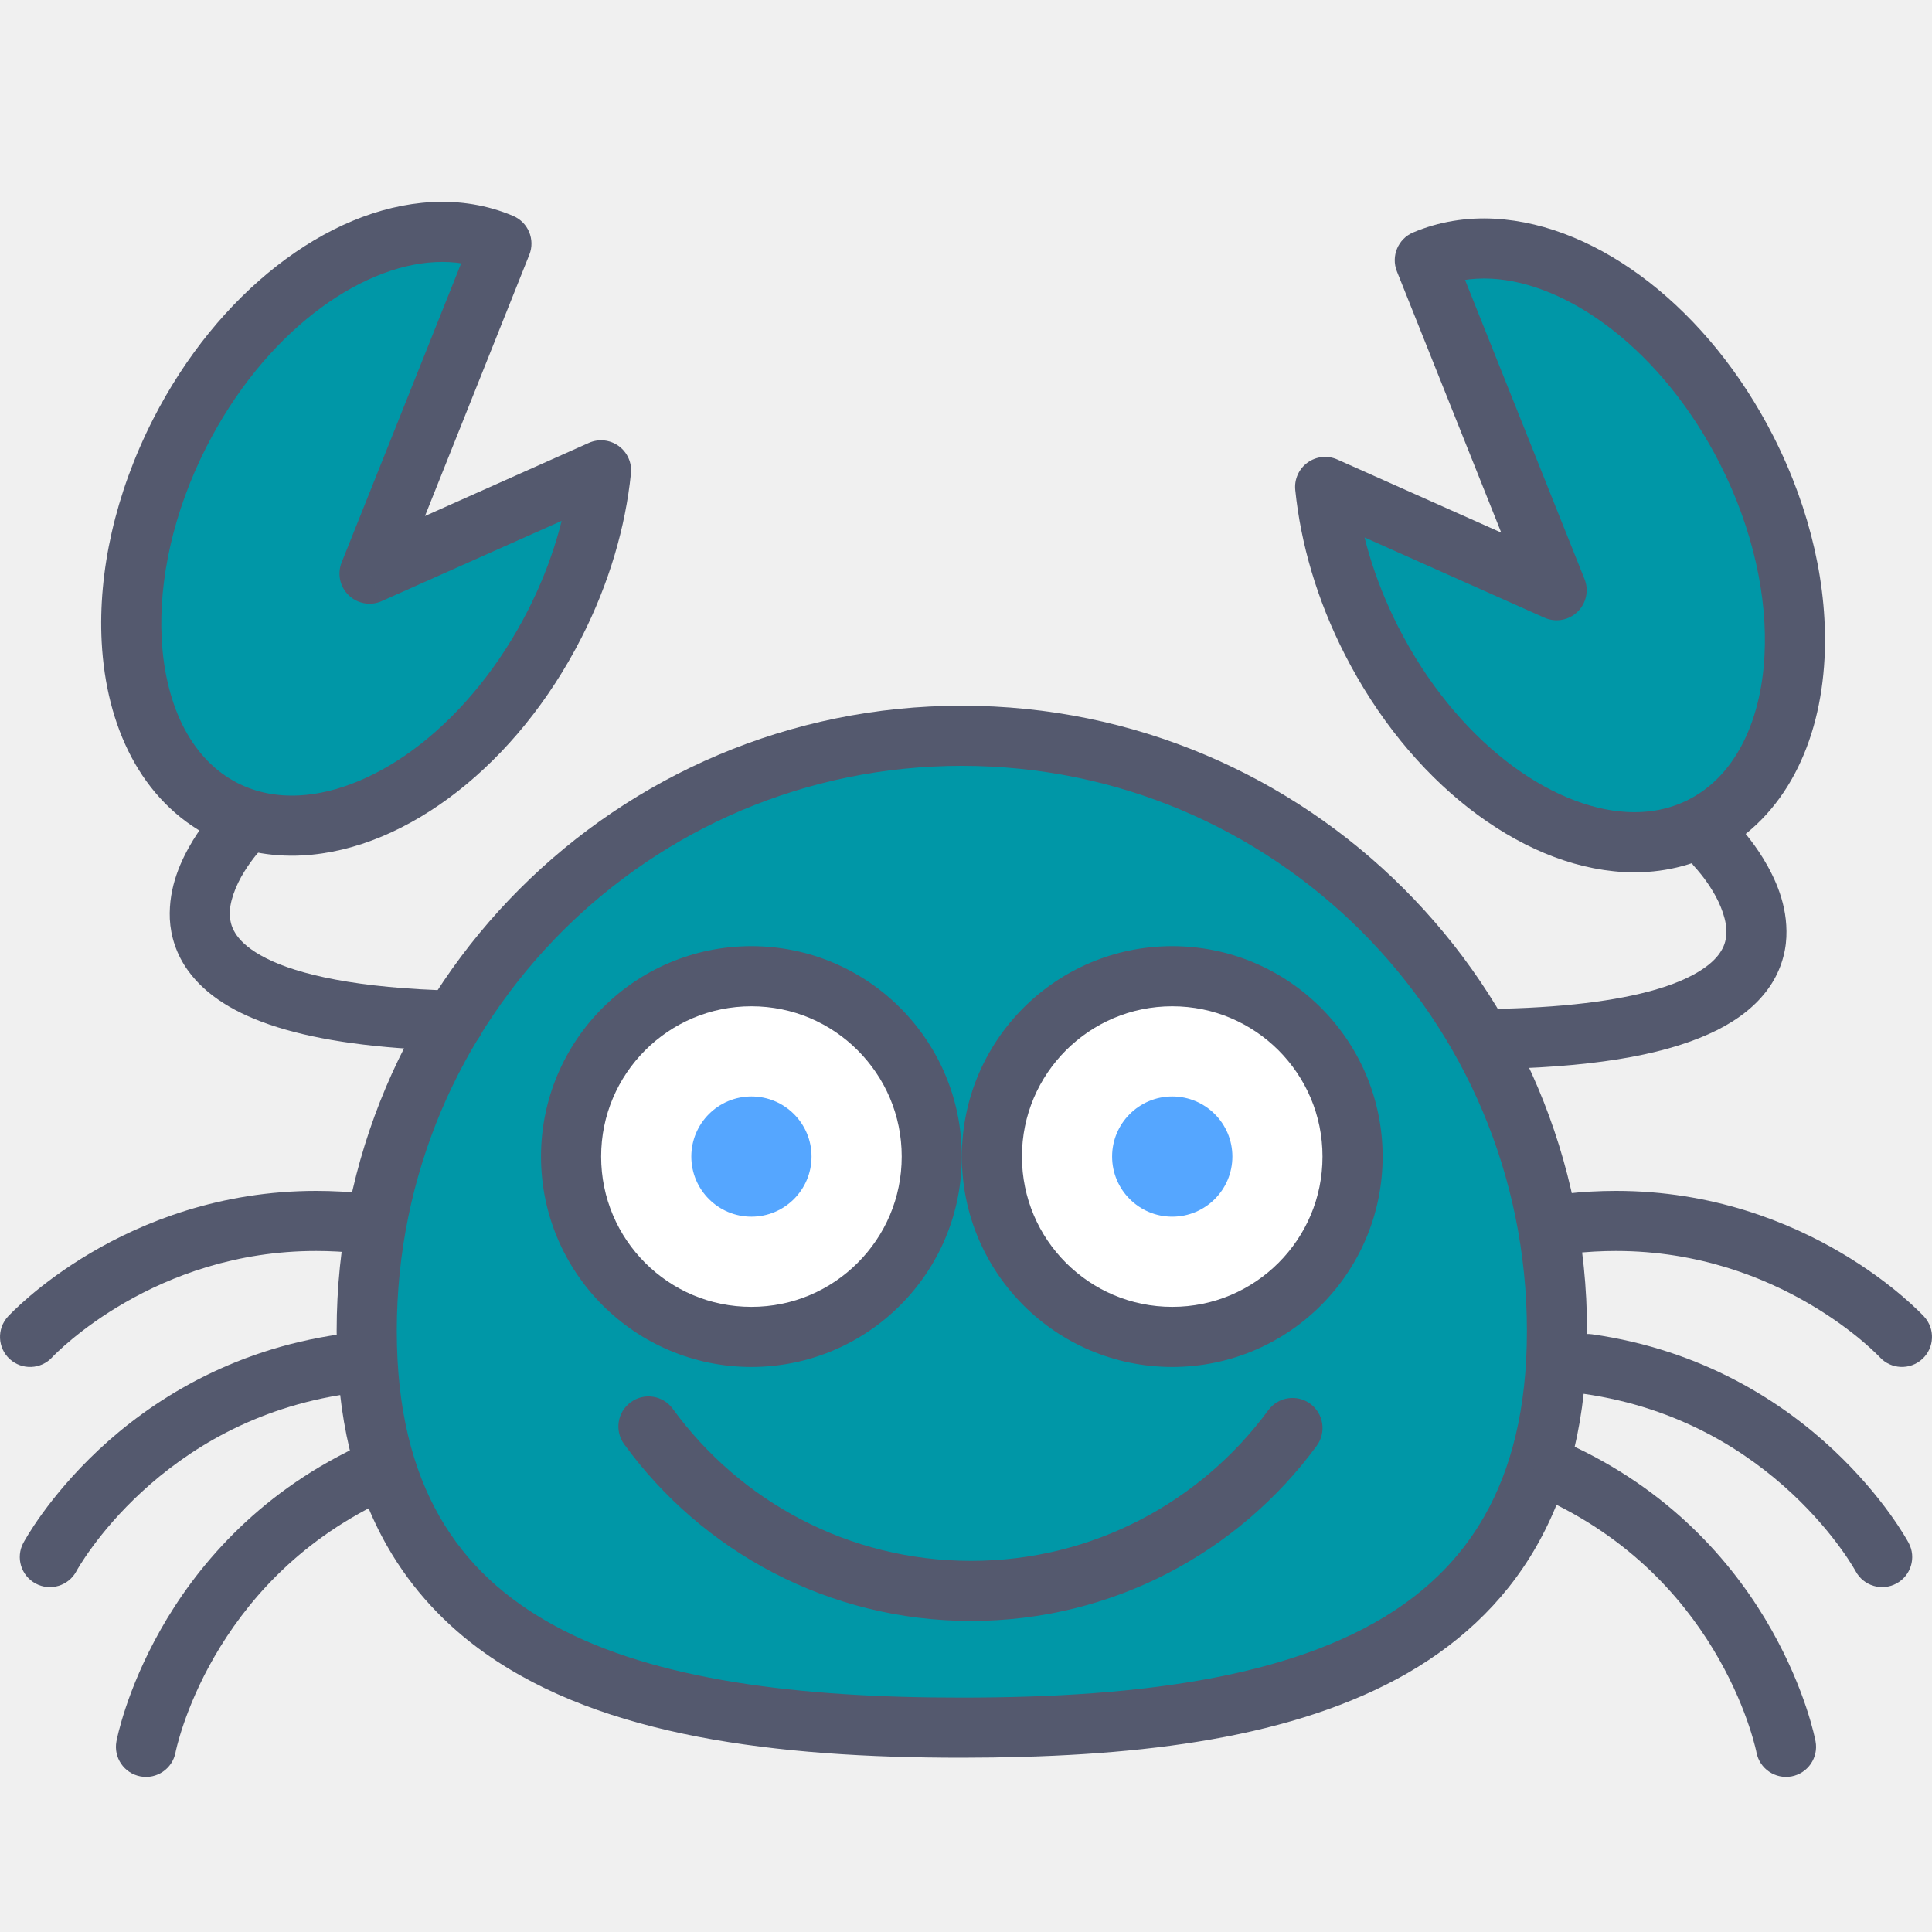
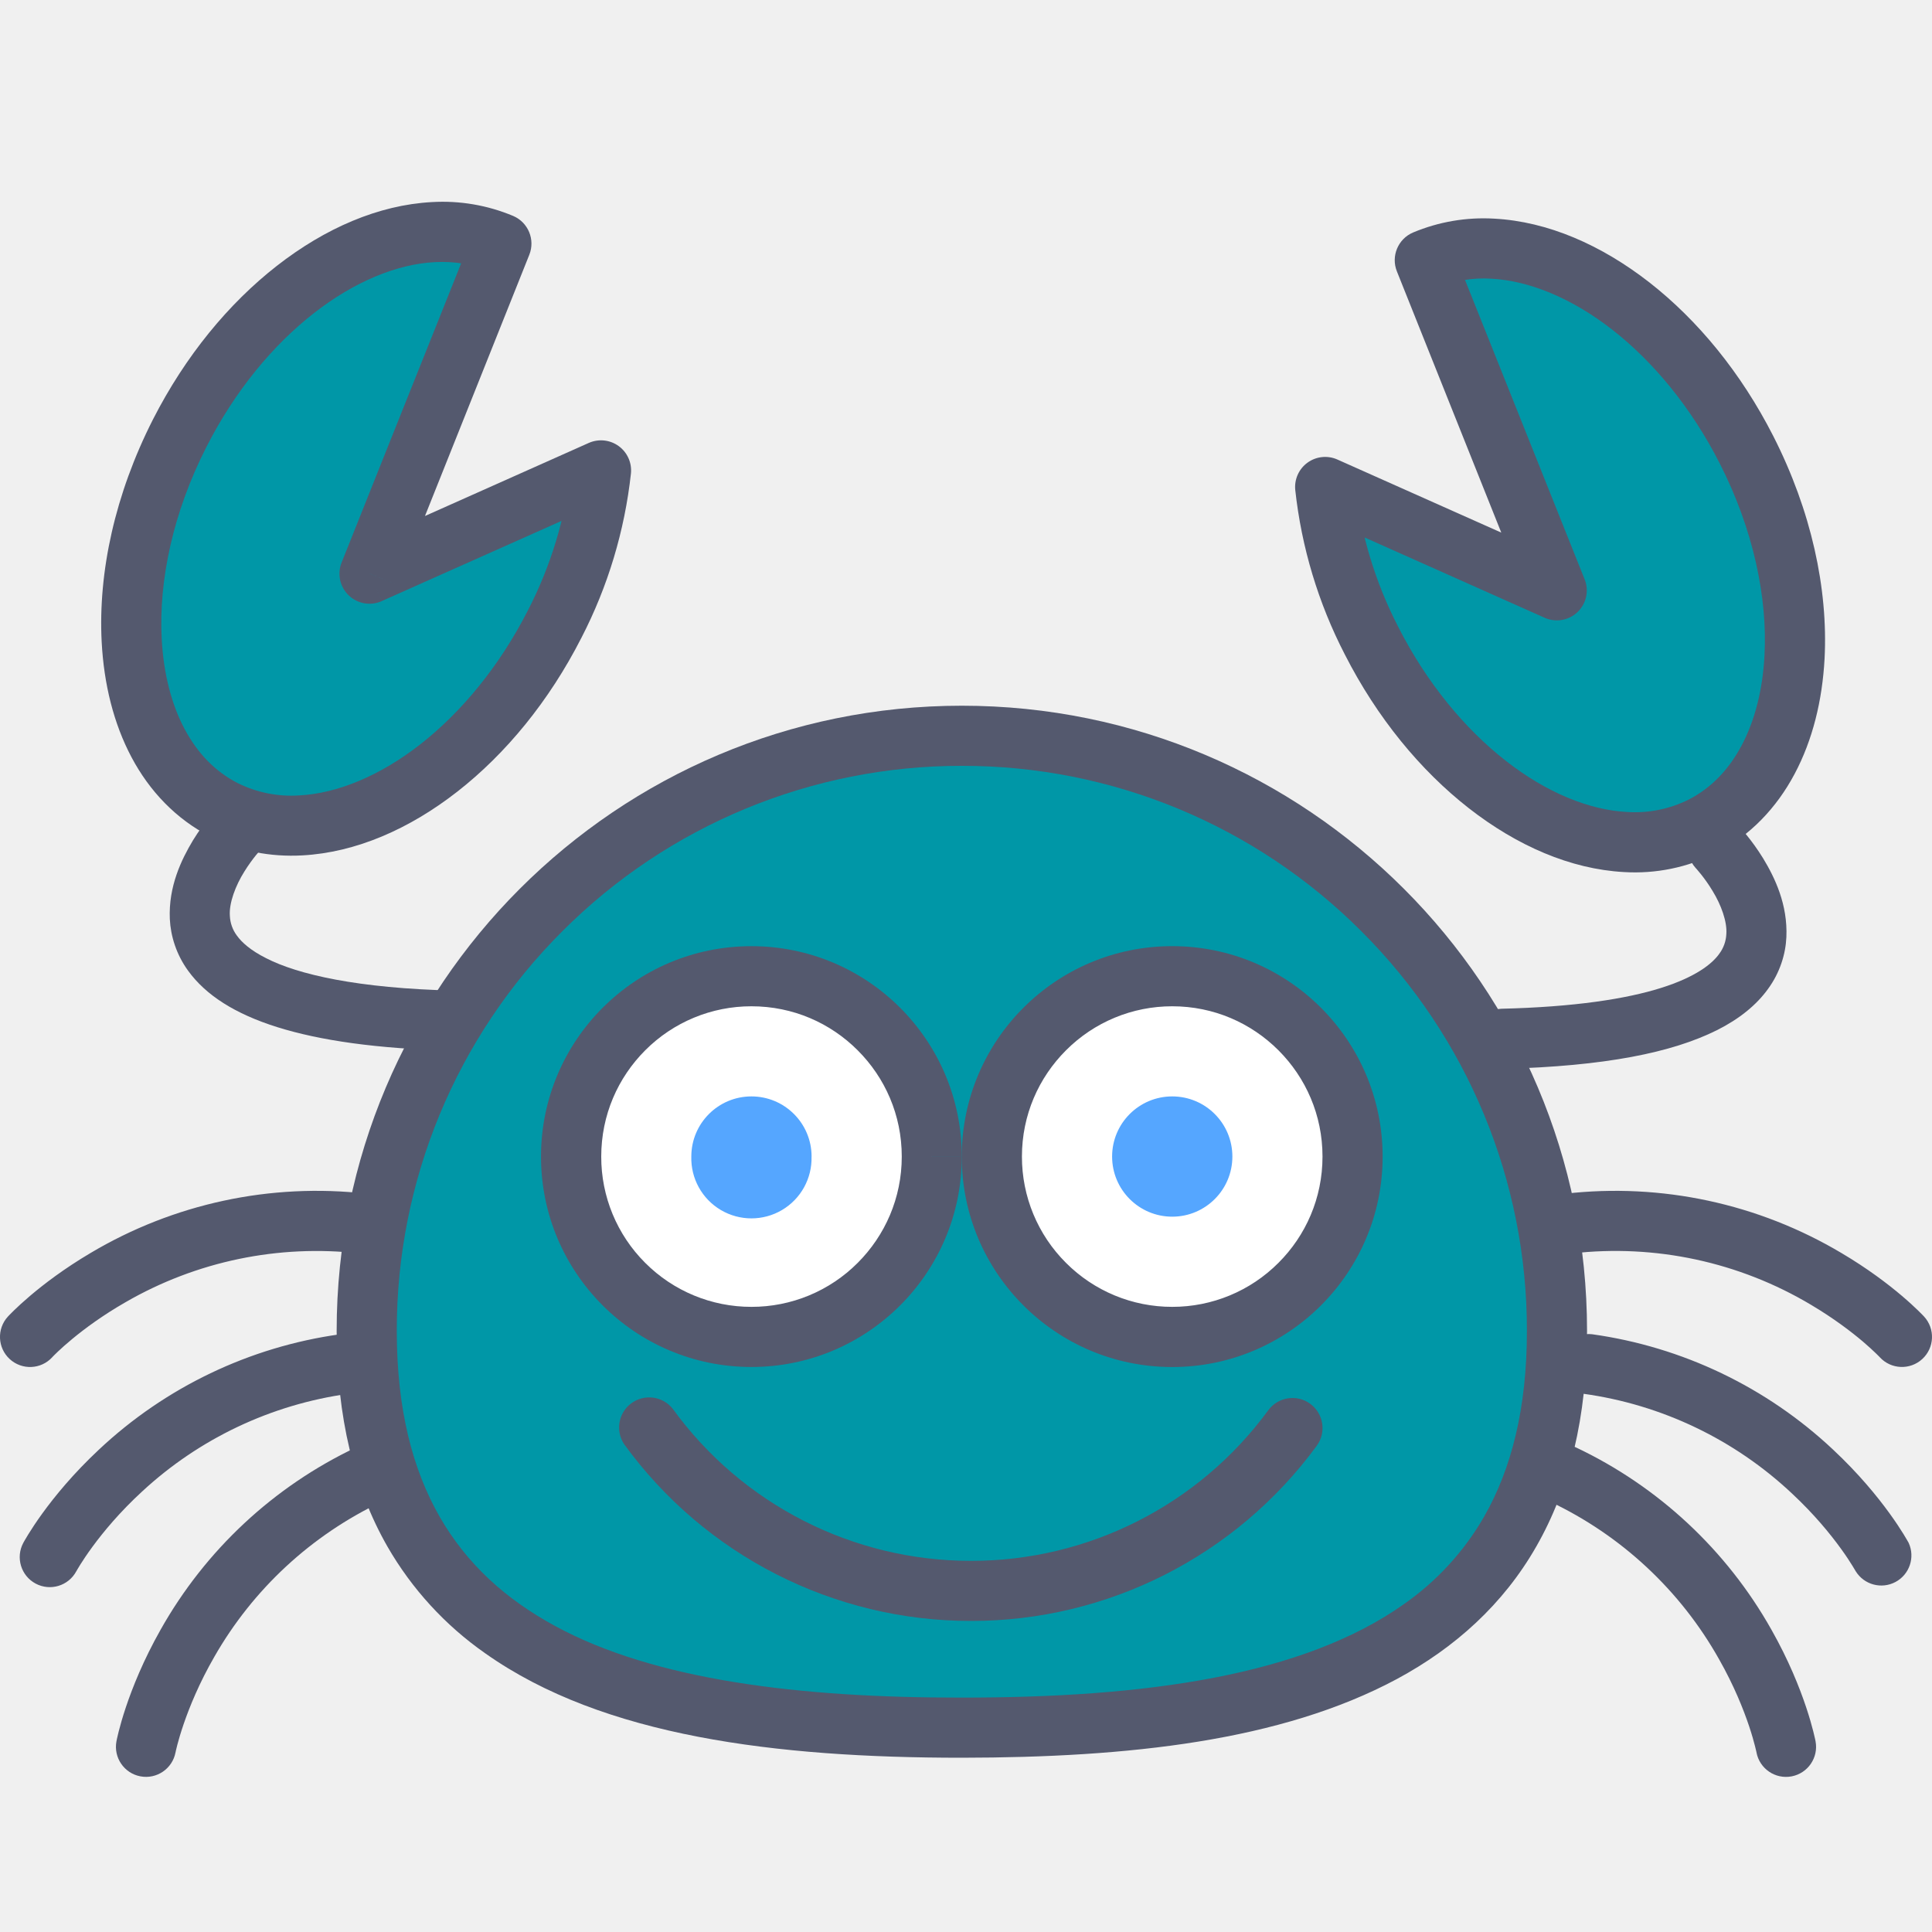
- <svg xmlns="http://www.w3.org/2000/svg" width="40" height="40" viewBox="0 0 40 40" fill="none">
+ <svg xmlns="http://www.w3.org/2000/svg" width="40" height="40" fill="none">
  <g clip-path="url(#clip0)">
-     <path d="M32.236 27.555C32.236 20.75 26.719 15.233 19.914 15.233C13.109 15.233 7.593 20.75 7.593 27.555C7.593 34.36 13.109 35.77 19.914 35.77C26.719 35.77 32.236 34.36 32.236 27.555Z" fill="#0097A7" />
-     <path d="M32.236 27.555H32.858C32.857 20.406 27.063 14.611 19.914 14.611C12.765 14.611 6.971 20.406 6.97 27.555C6.97 29.339 7.334 30.819 8.021 32.019C8.535 32.917 9.227 33.65 10.046 34.23C11.277 35.101 12.782 35.635 14.454 35.958C16.128 36.28 17.976 36.392 19.914 36.392C23.359 36.388 26.522 36.049 28.922 34.762C30.119 34.117 31.122 33.219 31.807 32.019C32.495 30.819 32.858 29.339 32.858 27.555H31.613C31.613 29.174 31.287 30.421 30.727 31.4C30.306 32.135 29.75 32.727 29.062 33.215C28.032 33.945 26.697 34.435 25.138 34.735C23.58 35.036 21.804 35.148 19.914 35.147C16.554 35.152 13.556 34.785 11.497 33.666C10.464 33.108 9.663 32.379 9.101 31.4C8.541 30.421 8.215 29.174 8.215 27.555C8.215 24.322 9.523 21.401 11.641 19.282C13.76 17.164 16.681 15.856 19.914 15.856C23.146 15.856 26.067 17.164 28.187 19.282C30.305 21.401 31.613 24.322 31.613 27.555H32.236V27.555Z" fill="#54596E" />
-     <path d="M19.291 23.945C19.291 26.008 17.62 27.679 15.558 27.679C13.496 27.679 11.824 26.008 11.824 23.945C11.824 21.883 13.496 20.212 15.558 20.212C17.62 20.212 19.291 21.883 19.291 23.945Z" fill="white" />
-     <path d="M19.291 23.945H19.913C19.913 21.54 17.963 19.59 15.557 19.589C13.152 19.59 11.202 21.54 11.201 23.945C11.202 26.351 13.152 28.301 15.557 28.302C17.963 28.301 19.913 26.351 19.913 23.945H18.669C18.669 24.807 18.322 25.581 17.757 26.146C17.193 26.71 16.419 27.057 15.557 27.057C14.696 27.057 13.922 26.71 13.357 26.146C12.793 25.581 12.446 24.807 12.446 23.945C12.446 23.084 12.793 22.311 13.357 21.745C13.922 21.181 14.696 20.834 15.557 20.834C16.419 20.834 17.193 21.181 17.757 21.745C18.322 22.311 18.669 23.084 18.669 23.945H19.291Z" fill="#54596E" />
-     <path d="M28.004 23.945C28.004 26.008 26.333 27.679 24.27 27.679C22.208 27.679 20.537 26.008 20.537 23.945C20.537 21.883 22.208 20.212 24.27 20.212C26.333 20.212 28.004 21.883 28.004 23.945Z" fill="white" />
-     <path d="M28.003 23.945H28.626C28.625 21.54 26.676 19.59 24.27 19.589C21.864 19.59 19.914 21.54 19.914 23.945C19.914 26.351 21.864 28.301 24.27 28.302C26.676 28.301 28.625 26.351 28.626 23.945H27.381C27.381 24.807 27.034 25.581 26.47 26.146C25.905 26.71 25.131 27.057 24.27 27.057C23.409 27.057 22.635 26.71 22.07 26.146C21.505 25.581 21.159 24.807 21.158 23.945C21.159 23.084 21.505 22.311 22.07 21.745C22.635 21.181 23.409 20.834 24.27 20.834C25.131 20.834 25.905 21.181 26.47 21.745C27.034 22.311 27.381 23.084 27.381 23.945H28.003Z" fill="#54596E" />
-     <path d="M1.081 28.101L1.081 28.1C1.118 28.061 1.655 27.502 2.597 26.962C3.54 26.422 4.877 25.9 6.544 25.9C6.837 25.9 7.14 25.916 7.453 25.951C7.794 25.99 8.102 25.744 8.14 25.402C8.179 25.061 7.933 24.753 7.591 24.715C7.231 24.674 6.882 24.656 6.544 24.656C4.55 24.656 2.959 25.301 1.873 25.943C0.786 26.586 0.194 27.227 0.164 27.258C-0.068 27.511 -0.052 27.905 0.201 28.138C0.454 28.37 0.848 28.354 1.081 28.101Z" fill="#54596E" />
-     <path d="M1.581 32.531L1.379 32.423L1.58 32.532L1.581 32.531L1.379 32.423L1.58 32.532C1.585 32.522 2.02 31.728 2.94 30.883C3.862 30.035 5.252 29.137 7.214 28.857C7.554 28.808 7.79 28.494 7.742 28.153C7.693 27.813 7.378 27.576 7.038 27.625C4.745 27.951 3.102 29.027 2.047 30.013C0.99 31.002 0.506 31.903 0.483 31.944C0.321 32.247 0.436 32.624 0.739 32.786C1.042 32.948 1.419 32.834 1.581 32.531Z" fill="#54596E" />
-     <path d="M3.634 36.282L3.403 36.238L3.634 36.283L3.634 36.282L3.403 36.238L3.634 36.283C3.635 36.272 3.813 35.385 4.437 34.303C5.064 33.218 6.121 31.945 7.908 31.09C8.219 30.942 8.35 30.57 8.201 30.26C8.053 29.95 7.682 29.819 7.372 29.967C5.282 30.965 4.036 32.483 3.325 33.741C2.613 35 2.42 36.005 2.411 36.051C2.347 36.389 2.569 36.714 2.907 36.778C3.245 36.842 3.57 36.62 3.634 36.282Z" fill="#54596E" />
-     <path d="M39.836 27.258C39.806 27.227 39.214 26.586 38.127 25.943C37.041 25.301 35.45 24.655 33.456 24.656C33.118 24.656 32.769 24.674 32.409 24.715C32.068 24.753 31.822 25.061 31.86 25.402C31.898 25.744 32.206 25.99 32.547 25.951C32.861 25.916 33.164 25.9 33.456 25.9C35.177 25.9 36.547 26.455 37.494 27.015C37.966 27.293 38.33 27.573 38.572 27.778C38.693 27.881 38.784 27.966 38.842 28.023L38.906 28.086L38.919 28.099L38.919 28.1C39.152 28.353 39.546 28.37 39.799 28.137C40.052 27.905 40.068 27.511 39.836 27.258Z" fill="#54596E" />
-     <path d="M39.517 31.944C39.494 31.903 39.01 31.002 37.953 30.013C36.898 29.026 35.255 27.951 32.962 27.625C32.622 27.576 32.306 27.813 32.258 28.153C32.209 28.493 32.446 28.808 32.786 28.857C34.779 29.142 36.182 30.064 37.103 30.923C37.562 31.352 37.897 31.763 38.114 32.063C38.223 32.213 38.302 32.335 38.352 32.417L38.407 32.508L38.418 32.529L38.42 32.532L38.62 32.423L38.419 32.53L38.42 32.532L38.62 32.423L38.419 32.53C38.581 32.833 38.958 32.948 39.261 32.786C39.564 32.624 39.679 32.247 39.517 31.944Z" fill="#54596E" />
-     <path d="M37.589 36.051C37.58 36.005 37.388 35 36.675 33.74C35.965 32.483 34.719 30.964 32.628 29.967C32.318 29.819 31.947 29.95 31.799 30.26C31.651 30.57 31.782 30.942 32.092 31.09C33.907 31.958 34.97 33.258 35.592 34.354C35.901 34.9 36.098 35.393 36.215 35.745C36.274 35.92 36.312 36.06 36.336 36.153L36.361 36.257L36.365 36.279L36.366 36.283L36.594 36.238L36.366 36.282L36.366 36.283L36.594 36.238L36.366 36.282C36.43 36.619 36.755 36.841 37.093 36.778C37.431 36.714 37.653 36.388 37.589 36.051Z" fill="#54596E" />
-     <path d="M16.802 23.945C16.802 24.633 16.245 25.19 15.558 25.19C14.87 25.19 14.313 24.633 14.313 23.945C14.313 23.258 14.87 22.701 15.558 22.701C16.245 22.701 16.802 23.258 16.802 23.945Z" fill="#55A6FF" />
-     <path d="M25.515 23.945C25.515 24.633 24.957 25.19 24.27 25.19C23.583 25.19 23.025 24.633 23.025 23.945C23.025 23.258 23.583 22.701 24.27 22.701C24.957 22.701 25.515 23.258 25.515 23.945Z" fill="#55A6FF" />
-     <path d="M7.652 11.876C7.652 11.876 9.596 7.009 10.381 5.044C8.249 4.137 5.313 5.843 3.722 8.966C2.083 12.182 2.492 15.674 4.636 16.766C6.78 17.858 9.846 16.137 11.484 12.922C12.026 11.858 12.339 10.766 12.444 9.739L7.652 11.876Z" fill="#0097A7" />
-     <path d="M7.652 11.876L8.23 12.107C8.23 12.107 10.174 7.24 10.959 5.274C11.084 4.96 10.936 4.603 10.625 4.471C10.09 4.243 9.515 4.154 8.94 4.184C7.835 4.244 6.73 4.725 5.732 5.504C4.733 6.284 3.838 7.368 3.167 8.684C2.38 10.232 2.03 11.844 2.105 13.29C2.151 14.163 2.352 14.979 2.723 15.678C3.093 16.376 3.643 16.959 4.353 17.32C4.948 17.624 5.604 17.746 6.259 17.711C7.365 17.651 8.472 17.168 9.471 16.388C10.47 15.606 11.367 14.52 12.038 13.204C12.614 12.073 12.95 10.909 13.063 9.802C13.086 9.581 12.989 9.365 12.809 9.234C12.629 9.104 12.393 9.079 12.191 9.17L7.398 11.308L7.652 11.876L8.23 12.107L7.652 11.876L7.905 12.444L12.698 10.307L12.444 9.739L11.825 9.675C11.728 10.622 11.437 11.643 10.929 12.639C10.337 13.801 9.547 14.749 8.705 15.408C7.862 16.068 6.972 16.429 6.194 16.468C5.73 16.491 5.307 16.408 4.919 16.212C4.457 15.975 4.094 15.601 3.822 15.094C3.553 14.587 3.385 13.947 3.348 13.225C3.284 12.029 3.579 10.614 4.276 9.249C4.867 8.087 5.656 7.141 6.497 6.485C7.339 5.826 8.228 5.466 9.004 5.427C9.412 5.406 9.789 5.468 10.137 5.616L10.381 5.044L9.803 4.813C9.41 5.796 8.728 7.504 8.144 8.966C7.559 10.429 7.073 11.645 7.073 11.645C6.979 11.881 7.037 12.149 7.22 12.325C7.403 12.501 7.673 12.548 7.905 12.445L7.652 11.876Z" fill="#54596E" />
-     <path d="M4.505 16.724C4.485 16.745 4.243 16.996 3.996 17.397C3.755 17.797 3.487 18.352 3.516 19.027C3.533 19.38 3.65 19.761 3.894 20.096C4.261 20.604 4.865 20.991 5.741 21.266C6.621 21.541 7.794 21.714 9.388 21.754C9.731 21.762 10.017 21.49 10.025 21.147C10.034 20.803 9.762 20.518 9.418 20.51C7.395 20.463 6.165 20.173 5.513 19.841C5.186 19.676 5.005 19.51 4.904 19.369C4.804 19.227 4.769 19.106 4.759 18.962C4.739 18.695 4.879 18.332 5.057 18.048C5.144 17.906 5.235 17.786 5.301 17.704L5.38 17.611L5.399 17.59L5.402 17.587L5.245 17.438L5.401 17.588L5.402 17.587L5.245 17.438L5.401 17.588C5.639 17.341 5.632 16.947 5.385 16.708C5.137 16.47 4.743 16.477 4.505 16.724Z" fill="#54596E" />
-     <path d="M32.229 12.219C32.229 12.219 30.285 7.352 29.5 5.387C31.631 4.48 34.568 6.186 36.159 9.309C37.798 12.525 37.388 16.017 35.244 17.109C33.1 18.201 30.035 16.48 28.396 13.265C27.854 12.201 27.541 11.109 27.436 10.082L32.229 12.219Z" fill="#0097A7" />
-     <path d="M32.228 12.219L32.806 11.989C32.806 11.989 30.862 7.122 30.077 5.156L29.499 5.387L29.743 5.96C30.091 5.812 30.468 5.75 30.875 5.77C31.653 5.809 32.541 6.17 33.383 6.828C34.224 7.484 35.013 8.43 35.604 9.592C36.301 10.958 36.596 12.372 36.532 13.569C36.495 14.291 36.327 14.931 36.057 15.437C35.786 15.945 35.422 16.318 34.961 16.555L34.961 16.555C34.573 16.752 34.149 16.835 33.685 16.811C32.908 16.772 32.017 16.41 31.175 15.751C30.333 15.093 29.542 14.145 28.951 12.982C28.443 11.986 28.152 10.966 28.055 10.018L27.436 10.082L27.182 10.65L31.975 12.788C32.206 12.891 32.477 12.844 32.659 12.668C32.842 12.492 32.9 12.224 32.806 11.989L32.228 12.219L32.482 11.651L27.689 9.514C27.486 9.423 27.251 9.447 27.071 9.578C26.891 9.708 26.794 9.924 26.817 10.145C26.93 11.252 27.265 12.417 27.842 13.548C28.513 14.864 29.409 15.95 30.409 16.732C31.408 17.511 32.515 17.994 33.62 18.055C34.276 18.09 34.931 17.968 35.526 17.664L35.526 17.664C36.237 17.303 36.787 16.72 37.157 16.022C37.528 15.323 37.729 14.507 37.775 13.634C37.85 12.188 37.501 10.575 36.713 9.027C36.042 7.712 35.147 6.628 34.149 5.847C33.15 5.069 32.045 4.588 30.941 4.528C30.365 4.497 29.79 4.587 29.255 4.814C28.944 4.947 28.796 5.304 28.921 5.618C29.314 6.601 29.996 8.309 30.58 9.771C31.165 11.234 31.65 12.45 31.65 12.45L32.228 12.219L32.482 11.651L32.228 12.219Z" fill="#54596E" />
-     <path d="M35.101 17.964L35.257 17.814L35.1 17.963L35.101 17.964L35.257 17.814L35.1 17.963C35.105 17.968 35.294 18.171 35.461 18.451C35.632 18.73 35.761 19.08 35.742 19.338C35.733 19.482 35.698 19.603 35.597 19.745C35.449 19.954 35.107 20.229 34.388 20.455C33.672 20.68 32.601 20.849 31.083 20.885C30.74 20.894 30.468 21.179 30.476 21.523C30.485 21.867 30.77 22.138 31.114 22.13C33.239 22.075 34.617 21.792 35.547 21.329C36.011 21.096 36.365 20.809 36.608 20.472C36.851 20.137 36.969 19.756 36.985 19.403C37.015 18.728 36.747 18.173 36.505 17.773C36.259 17.373 36.017 17.122 35.997 17.1C35.758 16.853 35.364 16.846 35.117 17.084C34.869 17.323 34.862 17.717 35.101 17.964Z" fill="#54596E" />
-     <path d="M12.922 29.9C14.533 32.117 17.152 33.56 20.104 33.56C23.041 33.56 25.648 32.132 27.261 29.934C27.464 29.657 27.405 29.267 27.128 29.064C26.851 28.861 26.461 28.92 26.258 29.198C24.867 31.09 22.631 32.316 20.104 32.316C17.564 32.316 15.318 31.076 13.929 29.168C13.727 28.89 13.338 28.828 13.06 29.031C12.781 29.233 12.72 29.622 12.922 29.9Z" fill="#54596E" />
+     <path d="M32.236 27.555c0-6.805-5.517-12.322-12.322-12.322-6.805 0-12.321 5.517-12.321 12.322 0 6.805 5.516 8.215 12.321 8.215s12.322-1.41 12.322-8.215z" fill="#0097A7" />
+     <path d="M32.236 27.555h.622c0-7.149-5.795-12.944-12.944-12.944-7.149 0-12.943 5.795-12.944 12.944 0 1.784.364 3.264 1.051 4.464a6.885 6.885 0 0 0 2.025 2.211c1.23.87 2.736 1.405 4.409 1.728 1.673.322 3.52.434 5.459.434 3.445-.004 6.608-.343 9.008-1.63 1.197-.645 2.2-1.543 2.885-2.743.688-1.2 1.051-2.68 1.051-4.464h-1.245c0 1.619-.326 2.866-.886 3.845a5.631 5.631 0 0 1-1.665 1.815c-1.03.73-2.365 1.22-3.924 1.52-1.558.301-3.334.413-5.224.412-3.36.005-6.358-.362-8.417-1.48-1.033-.56-1.834-1.288-2.396-2.267-.56-.979-.886-2.226-.886-3.845a11.66 11.66 0 0 1 3.426-8.273 11.66 11.66 0 0 1 8.273-3.426 11.66 11.66 0 0 1 8.273 3.426 11.659 11.659 0 0 1 3.426 8.273h.623z" fill="#54596E" />
+     <path d="M19.291 23.945a3.733 3.733 0 1 1-7.467.001 3.733 3.733 0 0 1 7.467 0z" fill="#fff" />
+     <path d="M19.291 23.945h.622a4.356 4.356 0 1 0-8.712.001 4.356 4.356 0 0 0 8.712 0H18.67c0 .86-.347 1.634-.912 2.2a3.098 3.098 0 0 1-2.2.911 3.099 3.099 0 0 1-2.2-.911 3.097 3.097 0 0 1-.91-2.2c0-.862.346-1.635.91-2.2a3.099 3.099 0 0 1 2.2-.912c.862 0 1.636.347 2.2.912.565.565.912 1.338.912 2.2h.622z" fill="#54596E" />
+     <path d="M28.004 23.945a3.734 3.734 0 1 1-7.467.001 3.734 3.734 0 0 1 7.467 0z" fill="#fff" />
+     <path d="M28.003 23.945h.623a4.357 4.357 0 1 0-8.714.002 4.357 4.357 0 0 0 8.714-.002h-1.245c0 .862-.347 1.636-.911 2.2a3.099 3.099 0 0 1-2.2.912 3.099 3.099 0 0 1-2.2-.911 3.098 3.098 0 0 1-.912-2.2c0-.862.347-1.635.912-2.2a3.099 3.099 0 0 1 2.2-.912c.861 0 1.635.347 2.2.912.564.565.911 1.338.911 2.2h.622zM1.08 28.1h.001c.037-.04.574-.598 1.516-1.138a7.897 7.897 0 0 1 4.856-1.01.622.622 0 1 0 .138-1.238 9.152 9.152 0 0 0-5.718 1.229c-1.087.643-1.68 1.284-1.709 1.315a.622.622 0 1 0 .917.843zM1.58 32.53l-.2-.107.2.109v-.001l-.2-.108.2.109c.005-.01.44-.804 1.36-1.65a7.873 7.873 0 0 1 4.274-2.025.622.622 0 0 0-.176-1.232 9.13 9.13 0 0 0-4.99 2.388C.99 31.002.505 31.903.482 31.944a.622.622 0 0 0 1.098.587zM3.634 36.282l-.23-.044.23.045v-.001l-.23-.044.23.045c.001-.01.18-.898.803-1.98a7.876 7.876 0 0 1 3.471-3.213.622.622 0 1 0-.536-1.123 9.128 9.128 0 0 0-4.047 3.774c-.712 1.26-.905 2.264-.914 2.31a.622.622 0 1 0 1.223.23zM39.836 27.258c-.03-.031-.622-.672-1.71-1.315a9.15 9.15 0 0 0-5.717-1.229.622.622 0 0 0 .139 1.237 7.902 7.902 0 0 1 4.946 1.063c.472.28.836.559 1.078.764.12.103.212.188.27.245l.064.063.013.014a.622.622 0 1 0 .917-.842zM39.517 31.944c-.023-.041-.508-.942-1.564-1.93a9.127 9.127 0 0 0-4.991-2.39.623.623 0 0 0-.176 1.233 7.878 7.878 0 0 1 4.317 2.066c.46.429.794.84 1.011 1.14.109.15.188.272.238.354l.055.091.011.02.002.004.2-.11-.2.108v.002l.2-.11-.2.108a.623.623 0 0 0 1.097-.586zM37.589 36.05c-.01-.045-.201-1.05-.914-2.31a9.13 9.13 0 0 0-4.047-3.773.622.622 0 1 0-.536 1.123 7.877 7.877 0 0 1 3.5 3.264c.31.546.506 1.04.623 1.39.059.176.097.316.121.41l.025.103.005.022v.004l.228-.045-.228.044.228-.044-.228.044a.622.622 0 0 0 1.223-.231z" fill="#54596E" />
+     <path d="M16.802 23.945a1.245 1.245 0 1 1-2.489 0 1.245 1.245 0 0 1 2.49 0zM25.515 23.945a1.245 1.245 0 1 1-2.49 0 1.245 1.245 0 0 1 2.49 0z" fill="#55A6FF" />
+     <path d="M7.652 11.876l2.729-6.832c-2.132-.907-5.068.799-6.66 3.922-1.638 3.216-1.229 6.708.915 7.8 2.144 1.092 5.21-.63 6.848-3.844a9.093 9.093 0 0 0 .96-3.183l-4.792 2.137z" fill="#0097A7" />
+     <path d="M7.652 11.876l.578.231 2.729-6.833a.623.623 0 0 0-.334-.803 3.775 3.775 0 0 0-1.685-.287c-1.105.06-2.21.541-3.208 1.32-.999.78-1.894 1.864-2.565 3.18-.787 1.548-1.137 3.16-1.062 4.606.046.873.247 1.689.618 2.388.37.698.92 1.28 1.63 1.642.595.304 1.251.426 1.906.39 1.106-.06 2.213-.542 3.212-1.322 1-.782 1.896-1.868 2.567-3.184a9.716 9.716 0 0 0 1.025-3.402.623.623 0 0 0-.872-.632l-4.793 2.138.254.568.578.231-.578-.23.253.567 4.793-2.137-.254-.568-.62-.064a8.472 8.472 0 0 1-.895 2.964c-.592 1.162-1.382 2.11-2.224 2.769-.843.66-1.733 1.021-2.51 1.06a2.488 2.488 0 0 1-1.276-.256c-.462-.237-.825-.61-1.097-1.118-.27-.507-.437-1.147-.474-1.869-.064-1.196.23-2.61.928-3.976.591-1.162 1.38-2.108 2.221-2.764.842-.659 1.73-1.019 2.507-1.058.408-.02.785.041 1.133.19l.244-.573-.578-.231-1.66 4.153-1.07 2.68a.622.622 0 0 0 .832.799l-.253-.569z" fill="#54596E" />
+     <path d="M4.505 16.724c-.02.021-.262.272-.509.673-.24.4-.51.955-.48 1.63.017.353.134.734.378 1.07.367.507.971.894 1.847 1.169.88.275 2.053.448 3.647.488a.623.623 0 0 0 .03-1.244c-2.023-.047-3.253-.337-3.905-.67-.327-.164-.508-.33-.609-.47a.737.737 0 0 1-.145-.408c-.02-.267.12-.63.298-.914.087-.142.178-.262.244-.344l.079-.093.019-.02.003-.004-.157-.149.156.15.001-.001-.157-.149.156.15a.623.623 0 0 0-.896-.864z" fill="#54596E" />
+     <path d="M32.229 12.22l-2.73-6.833c2.132-.907 5.069.799 6.66 3.922 1.639 3.216 1.229 6.708-.915 7.8-2.144 1.092-5.21-.629-6.848-3.844a9.101 9.101 0 0 1-.96-3.183l4.793 2.137z" fill="#0097A7" />
+     <path d="M32.228 12.22l.578-.231-2.73-6.833-.577.23.244.574a2.53 2.53 0 0 1 1.132-.19c.778.04 1.666.4 2.508 1.058.84.656 1.63 1.602 2.221 2.764.697 1.366.992 2.78.928 3.976-.037.723-.205 1.363-.475 1.869-.271.508-.635.881-1.096 1.118a2.49 2.49 0 0 1-1.276.256c-.777-.039-1.668-.4-2.51-1.06-.842-.658-1.633-1.606-2.224-2.768a8.485 8.485 0 0 1-.896-2.965l-.62.064-.253.568 4.793 2.138a.62.62 0 0 0 .831-.8l-.578.231.254-.568-4.793-2.137a.622.622 0 0 0-.872.631 9.713 9.713 0 0 0 1.025 3.403c.67 1.316 1.567 2.402 2.567 3.184.999.78 2.106 1.262 3.211 1.323a3.733 3.733 0 0 0 1.906-.39c.711-.362 1.26-.945 1.63-1.643.372-.7.573-1.515.62-2.388.074-1.446-.275-3.059-1.063-4.607-.67-1.315-1.566-2.4-2.564-3.18-.999-.778-2.104-1.26-3.209-1.32a3.775 3.775 0 0 0-1.685.287.623.623 0 0 0-.334.804 21729.648 21729.648 0 0 1 2.73 6.832l.577-.23.254-.569-.254.568z" fill="#54596E" />
+     <path d="M35.101 17.964l.156-.15-.157.149.001.001.156-.15-.157.149c.005.005.194.208.36.488.172.28.301.629.282.887a.738.738 0 0 1-.145.407c-.148.21-.49.484-1.21.71-.715.225-1.786.394-3.304.43a.623.623 0 0 0 .03 1.245c2.126-.055 3.504-.338 4.434-.801.464-.233.818-.52 1.06-.857.244-.335.362-.716.378-1.069.03-.675-.238-1.23-.48-1.63-.246-.4-.488-.651-.508-.673a.623.623 0 0 0-.896.864zM12.922 29.9a8.863 8.863 0 0 0 7.182 3.66 8.862 8.862 0 0 0 7.157-3.626.622.622 0 0 0-1.003-.736 7.617 7.617 0 0 1-6.154 3.118 7.618 7.618 0 0 1-6.175-3.148.623.623 0 0 0-1.007.732z" fill="#54596E" />
  </g>
  <defs>
    <clipPath id="clip0">
-       <rect width="40" height="40" fill="white" />
+       <path fill="#fff" d="M0 0h40v40H0z" />
    </clipPath>
  </defs>
</svg>
